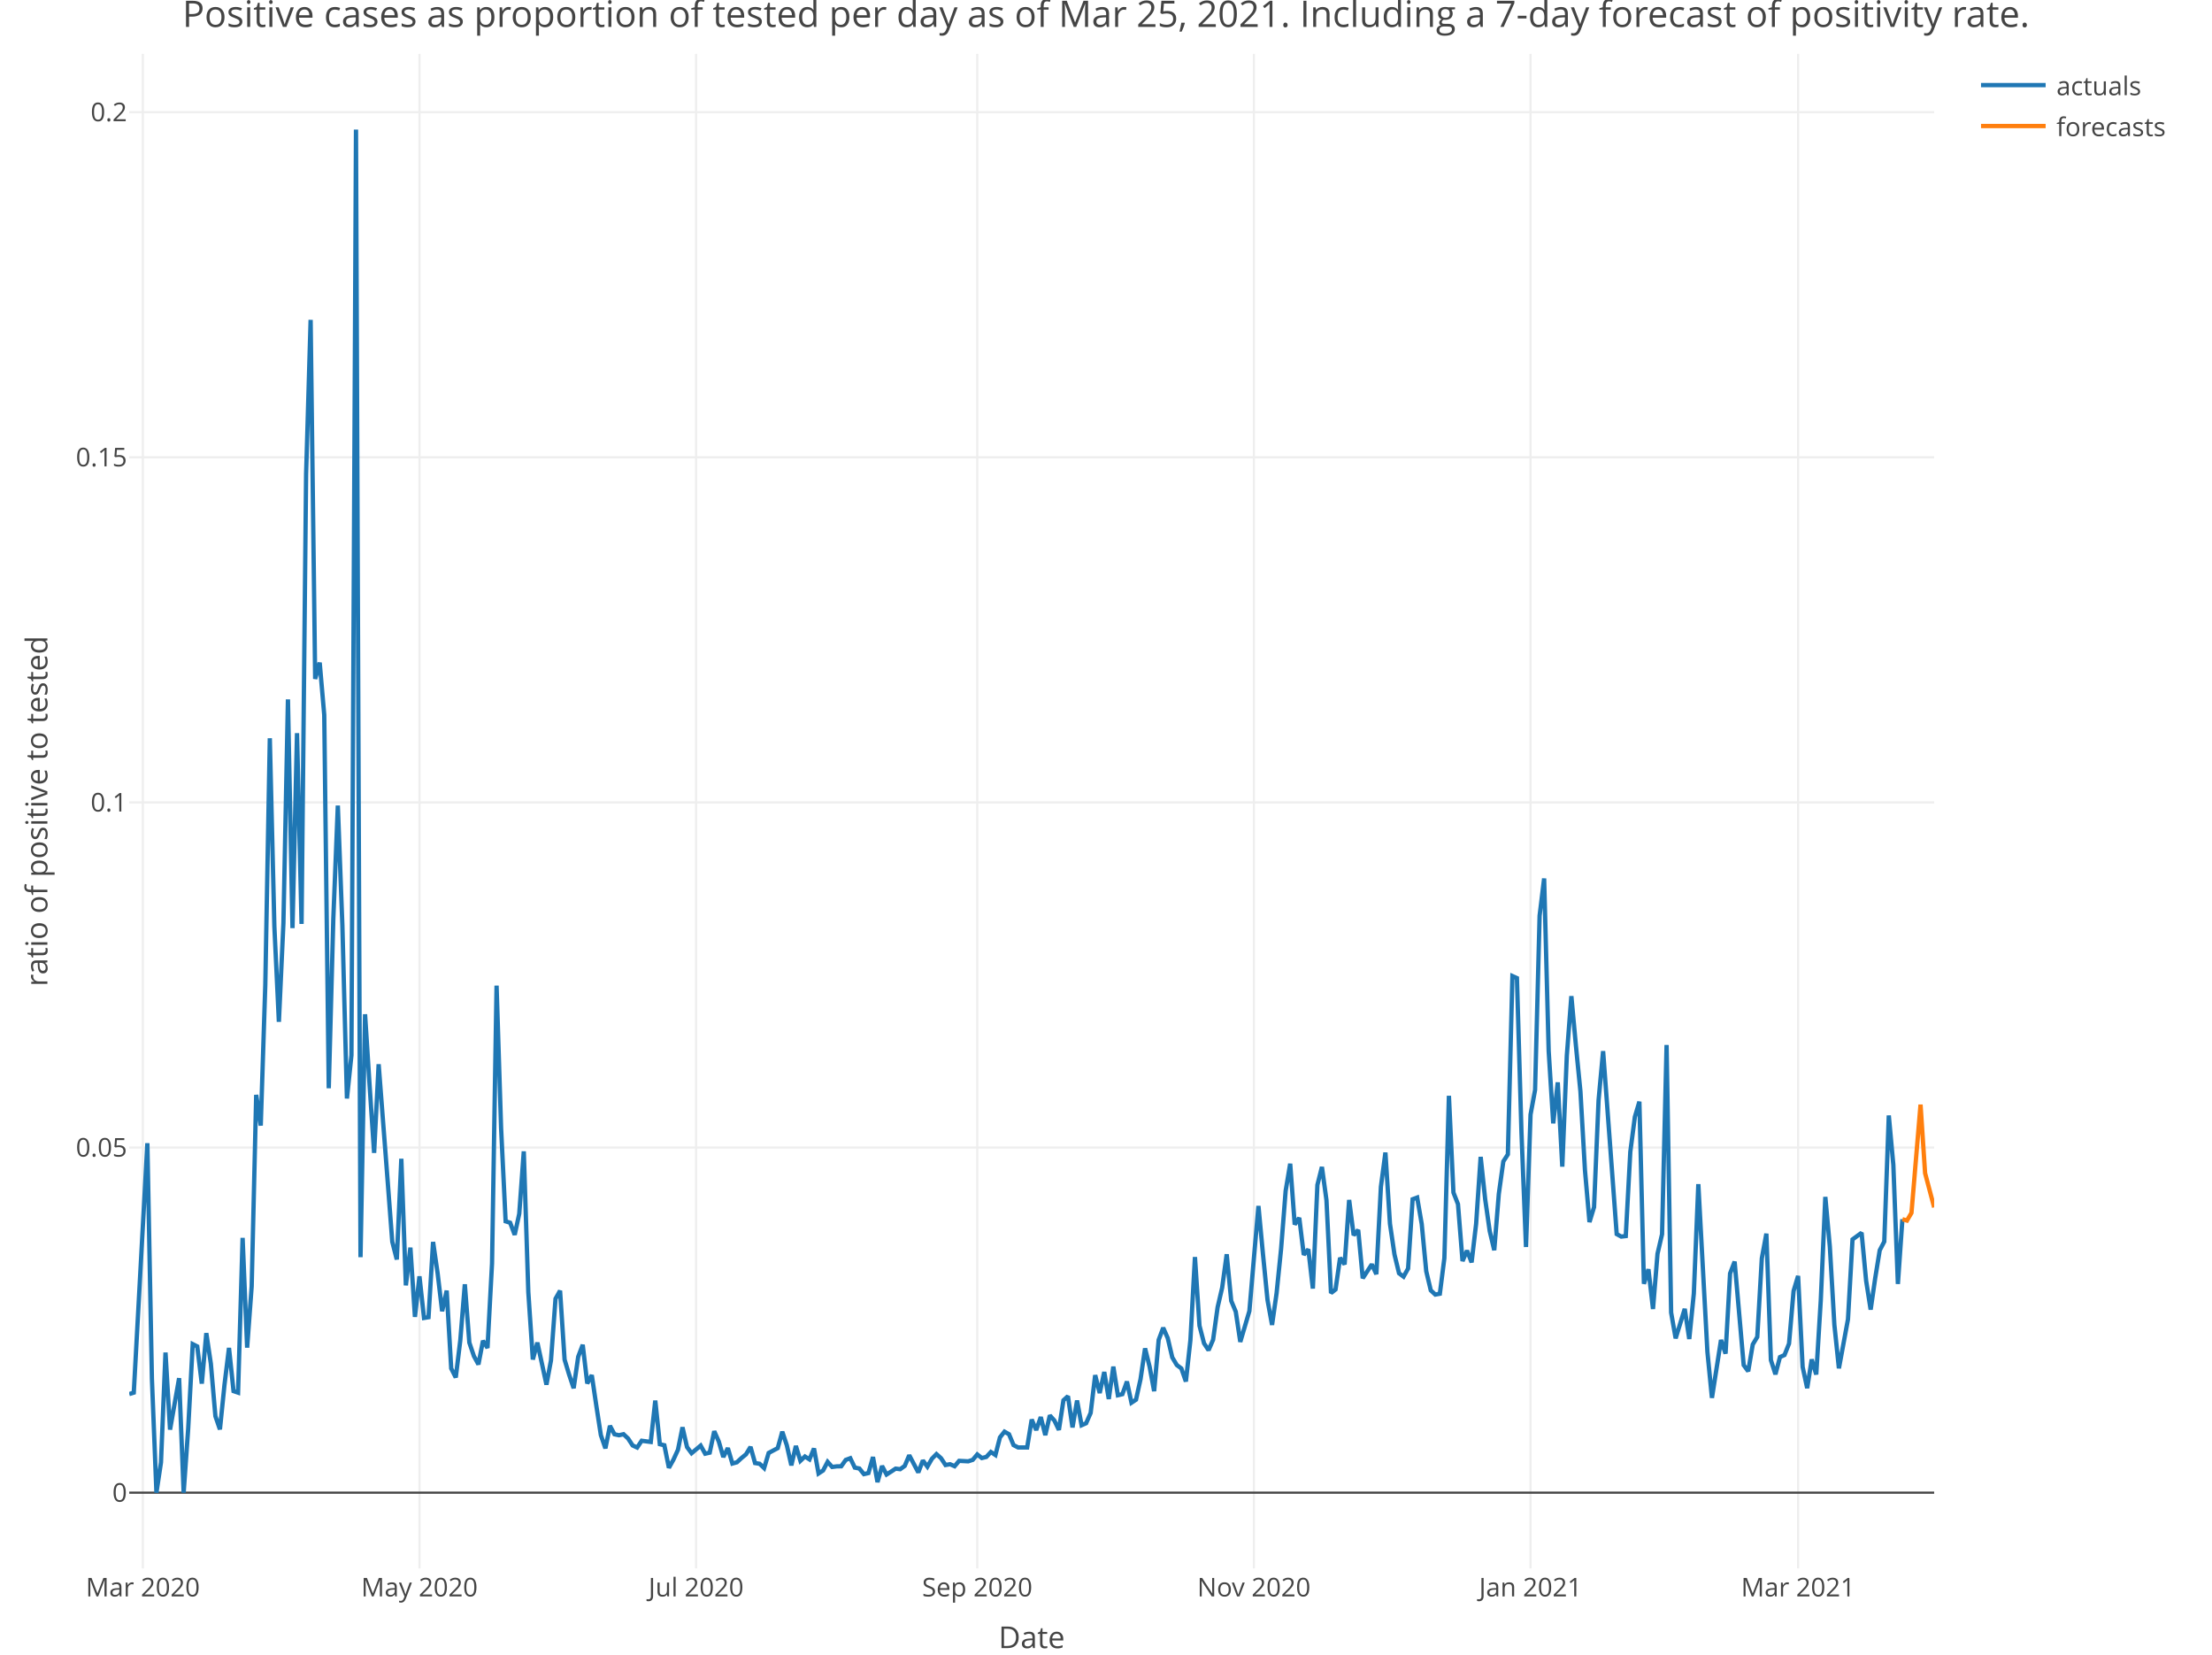
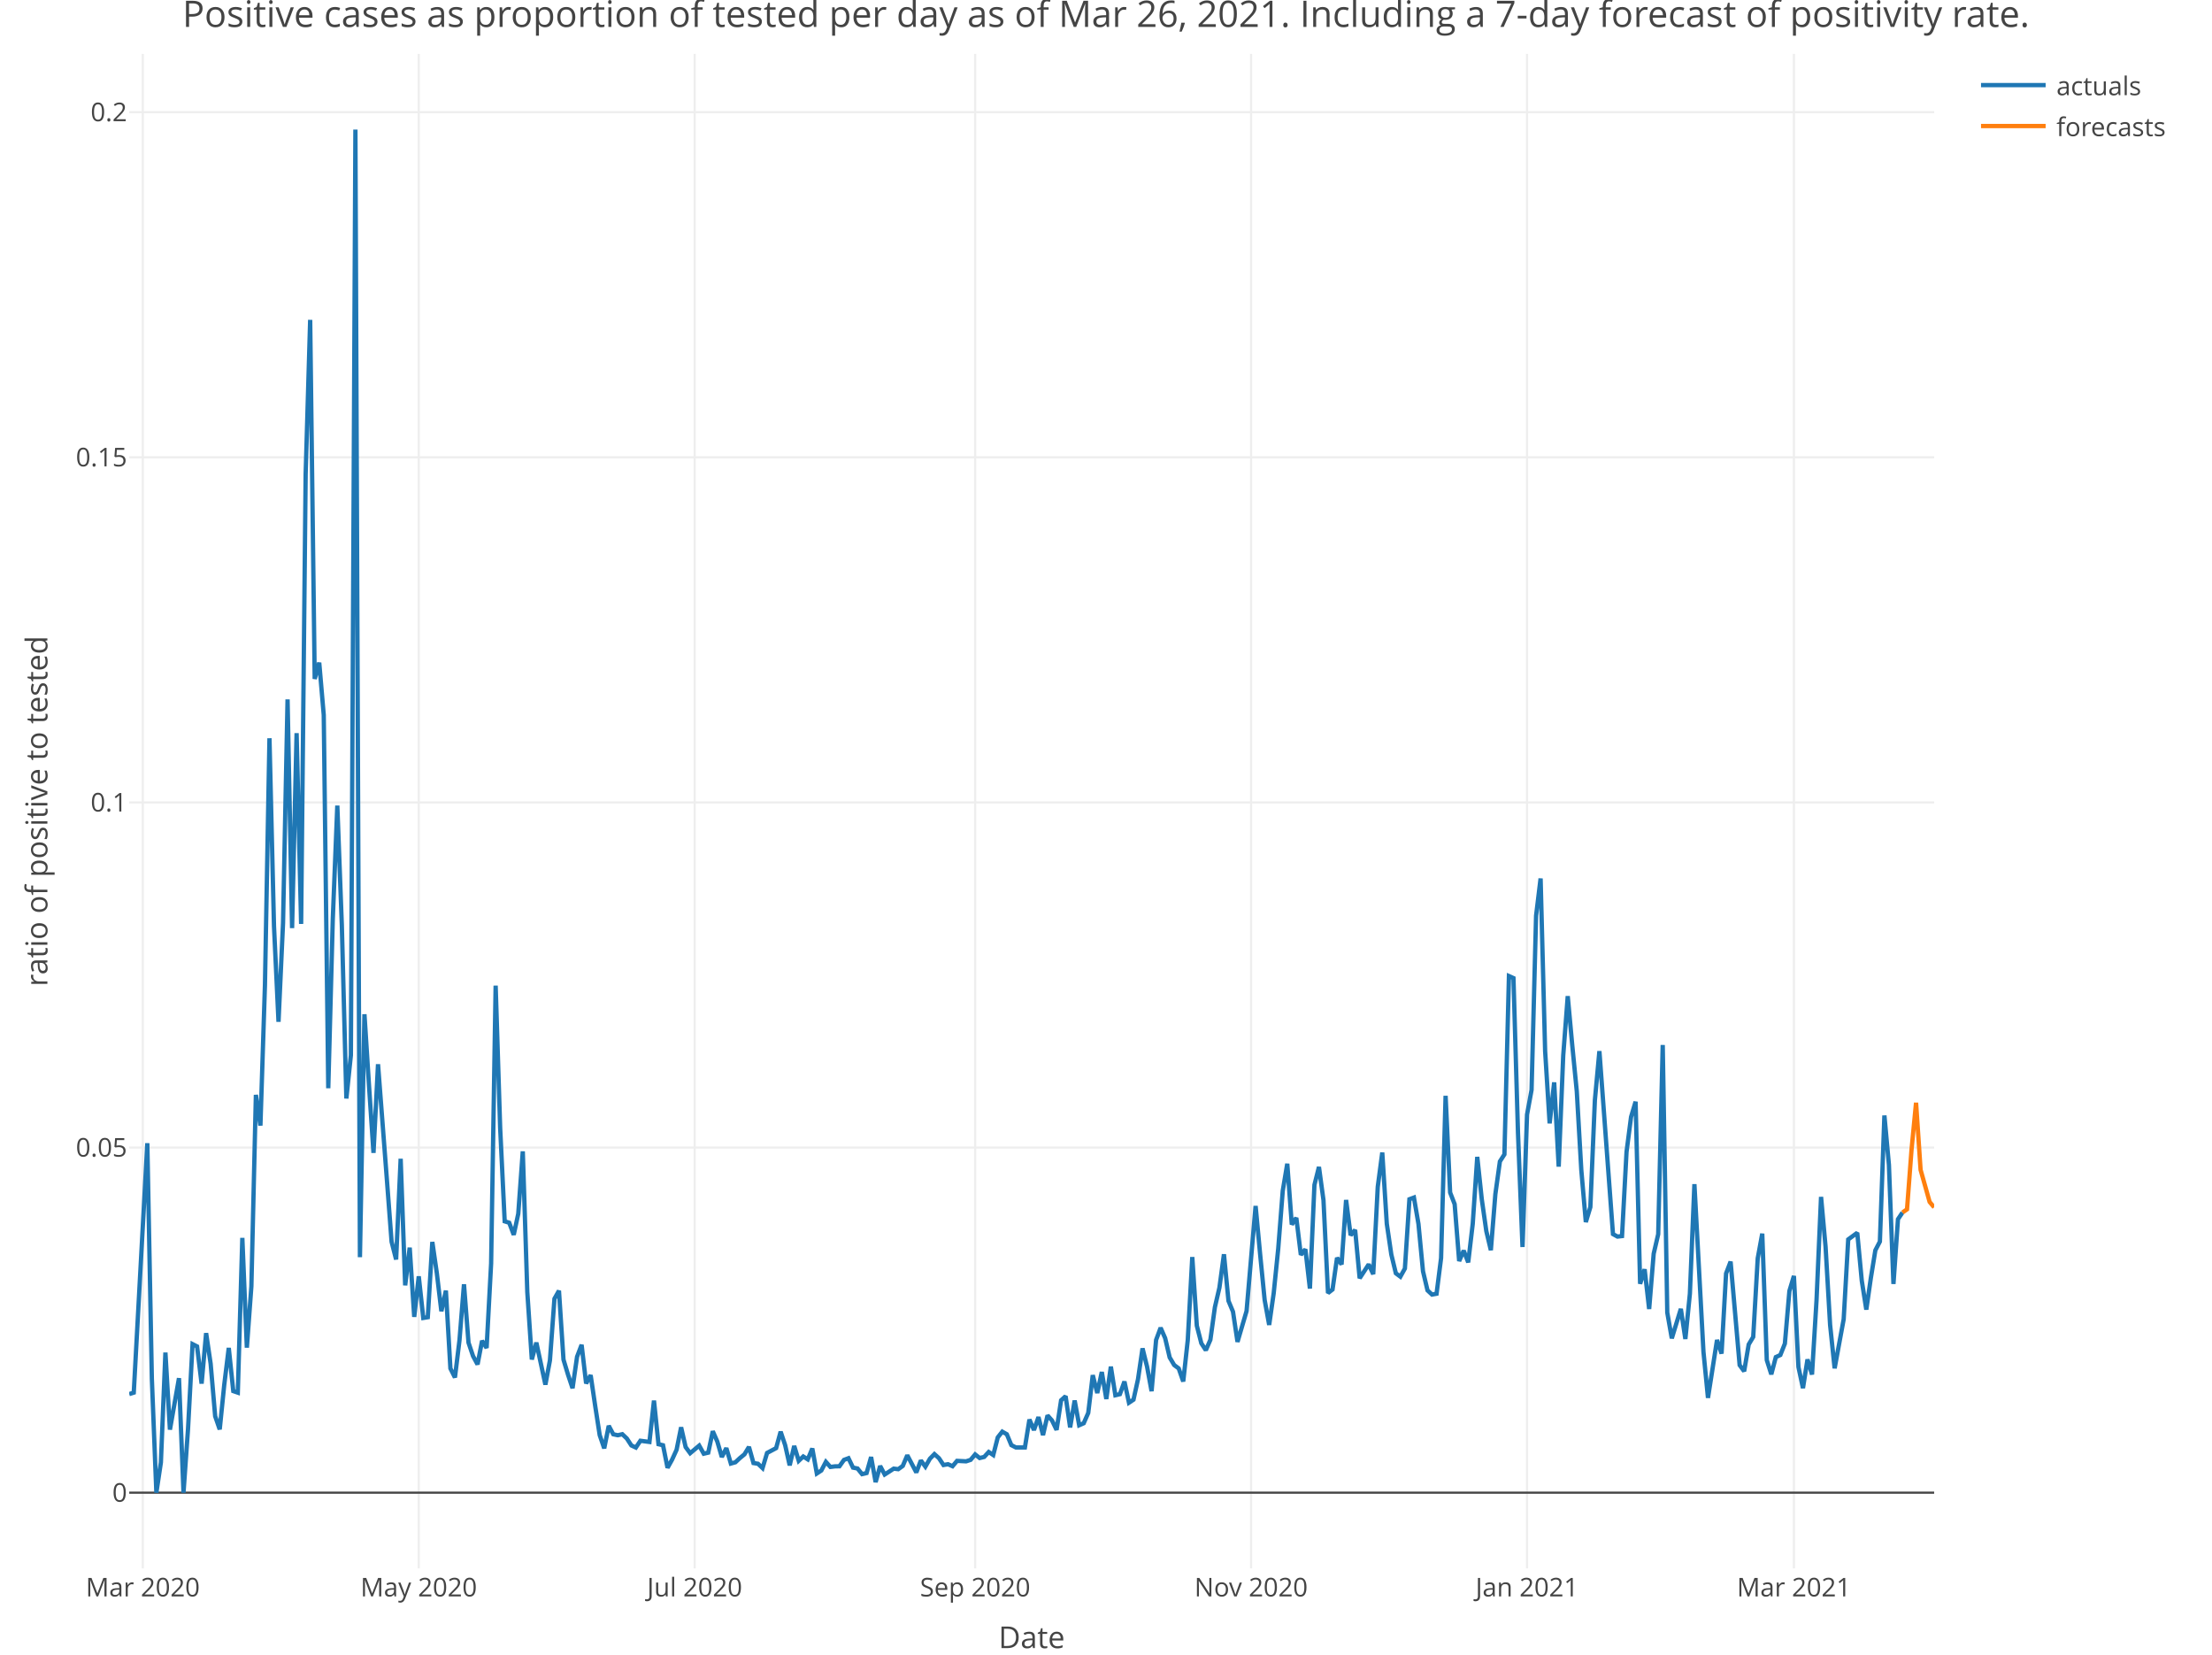
<svg xmlns="http://www.w3.org/2000/svg" class="main-svg" width="1027" height="768" style="" viewBox="0 0 1027 768">
  <rect x="0" y="0" width="1027" height="768" style="fill: rgb(255, 255, 255); fill-opacity: 1;" />
-   <defs id="defs-ffeb6c">
+   <defs id="defs-60c8f9">
    <g class="clips">
-       <clipPath id="clipffeb6cxyplot" class="plotclip">
+       <clipPath id="clip60c8f9xyplot" class="plotclip">
        <rect width="838" height="703" />
      </clipPath>
-       <clipPath class="axesclip" id="clipffeb6cx">
+       <clipPath class="axesclip" id="clip60c8f9x">
        <rect x="60" y="0" width="838" height="768" />
      </clipPath>
-       <clipPath class="axesclip" id="clipffeb6cy">
+       <clipPath class="axesclip" id="clip60c8f9y">
        <rect x="0" y="25" width="1027" height="703" />
      </clipPath>
-       <clipPath class="axesclip" id="clipffeb6cxy">
+       <clipPath class="axesclip" id="clip60c8f9xy">
        <rect x="60" y="25" width="838" height="703" />
      </clipPath>
    </g>
    <g class="gradients" />
  </defs>
  <g class="bglayer" />
  <g class="layer-below">
    <g class="imagelayer" />
    <g class="shapelayer" />
  </g>
  <g class="cartesianlayer">
    <g class="subplot xy">
      <g class="layer-subplot">
        <g class="shapelayer" />
        <g class="imagelayer" />
      </g>
      <g class="gridlayer">
        <g class="x">
-           <path class="xgrid crisp" transform="translate(66.32,0)" d="M0,25v703" style="stroke: rgb(238, 238, 238); stroke-opacity: 1; stroke-width: 1px;" />
-           <path class="xgrid crisp" transform="translate(194.75,0)" d="M0,25v703" style="stroke: rgb(238, 238, 238); stroke-opacity: 1; stroke-width: 1px;" />
-           <path class="xgrid crisp" transform="translate(323.19,0)" d="M0,25v703" style="stroke: rgb(238, 238, 238); stroke-opacity: 1; stroke-width: 1px;" />
-           <path class="xgrid crisp" transform="translate(453.73,0)" d="M0,25v703" style="stroke: rgb(238, 238, 238); stroke-opacity: 1; stroke-width: 1px;" />
-           <path class="xgrid crisp" transform="translate(582.17,0)" d="M0,25v703" style="stroke: rgb(238, 238, 238); stroke-opacity: 1; stroke-width: 1px;" />
-           <path class="xgrid crisp" transform="translate(710.61,0)" d="M0,25v703" style="stroke: rgb(238, 238, 238); stroke-opacity: 1; stroke-width: 1px;" />
-           <path class="xgrid crisp" transform="translate(834.83,0)" d="M0,25v703" style="stroke: rgb(238, 238, 238); stroke-opacity: 1; stroke-width: 1px;" />
+           <path class="xgrid crisp" transform="translate(66.3,0)" d="M0,25v703" style="stroke: rgb(238, 238, 238); stroke-opacity: 1; stroke-width: 1px;" />
+           <path class="xgrid crisp" transform="translate(194.42,0)" d="M0,25v703" style="stroke: rgb(238, 238, 238); stroke-opacity: 1; stroke-width: 1px;" />
+           <path class="xgrid crisp" transform="translate(322.53,0)" d="M0,25v703" style="stroke: rgb(238, 238, 238); stroke-opacity: 1; stroke-width: 1px;" />
+           <path class="xgrid crisp" transform="translate(452.75,0)" d="M0,25v703" style="stroke: rgb(238, 238, 238); stroke-opacity: 1; stroke-width: 1px;" />
+           <path class="xgrid crisp" transform="translate(580.86,0)" d="M0,25v703" style="stroke: rgb(238, 238, 238); stroke-opacity: 1; stroke-width: 1px;" />
+           <path class="xgrid crisp" transform="translate(708.98,0)" d="M0,25v703" style="stroke: rgb(238, 238, 238); stroke-opacity: 1; stroke-width: 1px;" />
+           <path class="xgrid crisp" transform="translate(832.89,0)" d="M0,25v703" style="stroke: rgb(238, 238, 238); stroke-opacity: 1; stroke-width: 1px;" />
        </g>
        <g class="y">
          <path class="ygrid crisp" transform="translate(0,532.65)" d="M60,0h838" style="stroke: rgb(238, 238, 238); stroke-opacity: 1; stroke-width: 1px;" />
          <path class="ygrid crisp" transform="translate(0,372.46)" d="M60,0h838" style="stroke: rgb(238, 238, 238); stroke-opacity: 1; stroke-width: 1px;" />
          <path class="ygrid crisp" transform="translate(0,212.26)" d="M60,0h838" style="stroke: rgb(238, 238, 238); stroke-opacity: 1; stroke-width: 1px;" />
          <path class="ygrid crisp" transform="translate(0,52.06)" d="M60,0h838" style="stroke: rgb(238, 238, 238); stroke-opacity: 1; stroke-width: 1px;" />
        </g>
      </g>
      <g class="zerolinelayer">
        <path class="yzl zl crisp" transform="translate(0,692.85)" d="M60,0h838" style="stroke: rgb(68, 68, 68); stroke-opacity: 1; stroke-width: 1px;" />
      </g>
      <path class="xlines-below" />
      <path class="ylines-below" />
      <g class="overlines-below" />
      <g class="xaxislayer-below" />
      <g class="yaxislayer-below" />
      <g class="overaxes-below" />
-       <g class="plot" transform="translate(60, 25)" clip-path="url('#clipffeb6cxyplot')">
+       <g class="plot" transform="translate(60, 25)" clip-path="url('#clip60c8f9xyplot')">
        <g class="scatterlayer mlayer">
-           <g class="trace scatter trace2c03f6" style="stroke-miterlimit: 2; opacity: 1;">
+           <g class="trace scatter trace4fd44e" style="stroke-miterlimit: 2; opacity: 1;">
            <g class="fills" />
            <g class="errorbars" />
            <g class="lines">
-               <path class="js-line" d="M0,622.08L2.11,621.42L8.42,505.63L10.53,614.89L12.63,667.85L14.74,653.8L16.84,602.8L18.95,638.59L23.16,614.7L25.27,667.85L27.37,638.18L29.48,598.9L31.58,599.97L33.69,617.23L35.79,593.79L37.9,608L40.01,632.36L42.11,638.47L44.22,617.81L46.32,600.66L48.43,620.7L50.53,621.42L52.64,549.58L54.74,600.54L56.85,572.07L58.95,483.2L61.06,497.46L63.17,432.27L65.27,317.67L67.38,404.9L69.48,449.29L71.59,403.44L73.69,299.64L75.8,405.8L77.9,315.31L80.01,403.85L82.12,194.99L84.22,123.47L86.33,290.13L88.43,282.57L90.54,306.88L92.64,480.13L94.75,401.54L96.85,348.91L98.96,404.5L101.07,484.89L103.17,464.79L105.28,35.15L107.38,558.54L109.49,445.78L111.59,478.64L113.7,510.14L115.8,468.98L120.02,523.68L122.12,551.37L124.23,559.61L126.33,512.85L128.44,571.63L130.54,554.1L132.65,586.26L134.75,567.44L136.86,586.75L138.96,586.4L141.07,551.47L143.18,566L145.28,583.63L147.39,574.06L149.49,610.19L151.6,614.38L153.7,597.21L155.81,571.12L157.91,598.21L160.02,604.43L162.13,608.32L164.23,597.34L166.34,600.68L168.44,561.46L170.55,432.5L172.65,498.58L174.76,541.9L176.86,542.55L178.97,548.15L181.08,538.38L183.18,509.42L185.29,574.73L187.39,606.03L189.5,598.19L193.71,617.71L195.81,606.46L197.92,577.83L200.03,574.11L202.13,606.1L204.24,613.07L206.34,619.36L208.45,604.76L210.55,599.22L212.66,617.15L214.76,613.3L216.87,627.52L218.97,641.13L221.08,647.27L223.19,636.81L225.29,640.74L227.4,641.19L229.5,640.71L231.61,642.7L233.71,645.92L235.82,646.9L237.92,643.75L242.14,644.3L244.24,625.1L246.35,645.35L248.45,645.84L250.56,656.3L252.66,652.54L254.77,647.93L256.87,637.5L258.98,646.68L261.09,649.53L265.3,646L267.4,649.76L269.51,649.27L271.61,639.33L273.72,644.1L275.82,651.29L277.93,647.16L280.04,654.33L282.14,653.74L284.25,651.78L286.35,650.06L288.46,646.61L290.56,654.1L292.67,654.43L294.77,656.44L296.88,649.41L301.09,647.17L303.2,639.54L305.3,645.81L307.41,655.16L309.51,646.16L311.62,653.06L313.72,651.06L315.83,652.39L317.93,647.33L320.04,658.93L322.15,657.55L324.25,653.55L326.36,655.91L328.46,655.64L330.57,655.6L332.67,652.64L334.78,651.86L336.88,656.22L338.99,656.63L341.1,659.23L343.2,658.74L345.31,651.31L347.41,662.95L349.52,655.46L351.62,659.41L353.73,658.07L355.83,656.69L357.94,656.95L360.05,655.44L362.15,650.49L366.36,658.45L368.47,652.9L370.57,655.77L372.68,652.09L374.78,649.95L376.89,651.84L378.99,655.01L381.1,654.64L383.21,655.57L385.31,653.08L389.52,653.3L391.63,652.61L393.73,650.1L395.84,651.77L397.94,651.26L400.05,648.97L402.16,650.37L404.26,642.19L406.37,639.53L408.47,640.73L410.58,645.77L412.68,646.85L416.89,646.86L419,633.9L421.11,638.78L423.21,632.76L425.32,641.13L427.42,631.99L429.53,634.36L431.63,638.71L433.74,624.97L435.84,623.07L437.95,637.56L440.06,625.07L442.16,636.55L444.27,635.62L446.37,630.84L448.48,613.3L450.58,621.6L452.69,611.84L454.79,624.37L456.9,609.35L459.01,622.62L461.11,622.13L463.22,616.26L465.32,626.08L467.43,624.69L469.53,615.19L471.64,600.87L473.74,609.34L475.85,620.74L477.95,596.96L480.06,591.32L482.17,596.12L484.27,605.07L486.38,608.61L488.48,610.18L490.59,616.24L492.69,597.06L494.8,558.47L496.9,590.32L499.01,598.51L501.12,601.72L503.22,596.88L505.33,581.74L507.43,572.69L509.54,557.19L511.64,578.81L513.75,583.84L515.85,597.85L520.07,583.55L522.17,559.02L524.28,534.77L526.38,557.15L528.49,578.42L530.59,589.98L532.7,575.25L534.8,554.62L536.91,527.74L539.02,515.16L541.12,543.38L543.23,540.29L545.33,557.44L547.44,554.88L549.54,573.11L551.65,525L553.75,516.66L555.86,532.08L557.96,575.19L560.07,573.54L562.18,558.83L564.28,561.9L566.39,531.98L568.49,548.35L570.6,545.91L572.7,568.32L576.91,561.88L579.02,566.43L581.13,525.89L583.23,509.97L585.34,543.03L587.44,557.32L589.55,566.01L591.65,567.58L593.76,563.81L595.86,531.65L597.97,530.86L600.08,543.11L602.18,565.06L604.29,573.94L606.39,575.9L608.5,575.51L610.6,558.98L612.71,483.63L614.81,528.53L616.92,533.92L619.03,560.34L621.13,555.49L623.24,560.95L625.34,543.05L627.45,511.99L629.55,531.69L631.66,546.47L633.76,555.31L635.87,529.24L637.97,514.11L640.08,510.83L642.19,428.06L644.29,429L646.4,500.87L648.5,553.82L650.61,492.37L652.71,480.92L654.82,400.04L656.92,382.75L659.03,462.85L661.14,496.43L663.24,477.4L665.35,516.53L667.45,464.99L669.56,437.37L671.66,460.25L673.77,481.58L675.87,518.12L677.98,542.24L680.09,535.31L682.19,485.67L684.3,462.9L690.61,547.82L692.72,548.98L694.82,548.74L696.93,509.64L699.04,493.44L701.14,486.36L703.25,570.9L705.35,564.15L707.46,582.6L709.56,556.94L711.67,547.88L713.77,460.05L715.88,584.25L717.98,596.21L722.2,582.53L724.3,596.52L726.41,575.5L728.51,524.65L732.72,602.43L734.83,623.85L739.04,596.97L741.15,603.31L743.25,566.1L745.36,560.6L749.57,608.64L751.67,611.49L753.78,599.06L755.88,595.56L757.99,559.07L760.1,547.61L762.2,606.29L764.31,612.9L766.41,604.92L768.52,603.95L770.62,598.67L772.73,574.24L774.83,567.25L776.94,609.51L779.05,619.33L781.15,606L783.26,613L785.36,578.51L787.47,530.56L789.57,553.71L791.68,589.98L793.78,610.13L797.99,587.36L800.1,550.3L804.31,547.22L806.42,569.5L808.52,582.88L810.63,568.25L812.73,555.34L814.84,551.3L816.94,492.76L819.05,515.7L821.16,570.98L823.26,540.92" style="vector-effect: non-scaling-stroke; fill: none; stroke: rgb(31, 119, 180); stroke-opacity: 1; stroke-width: 2px; opacity: 1;" />
+               <path class="js-line" d="M0,622.08L2.1,621.42L8.4,505.63L10.5,614.89L12.6,667.85L14.7,653.8L16.8,602.8L18.9,638.59L23.1,614.7L25.2,667.85L27.3,638.18L29.4,598.9L31.5,599.97L33.6,617.23L35.7,593.79L37.8,608L39.9,632.36L42.01,638.47L44.11,617.81L46.21,600.66L48.31,620.7L50.41,621.42L52.51,549.58L54.61,600.54L56.71,572.07L58.81,483.2L60.91,497.46L63.01,432.27L65.11,317.67L67.21,404.9L69.31,449.29L71.41,403.44L73.51,299.64L75.61,405.8L77.71,315.31L79.81,403.85L81.91,194.99L84.01,123.47L86.11,290.13L88.21,282.57L90.31,306.88L92.41,480.13L94.51,401.54L96.61,348.91L98.71,404.5L100.81,484.89L102.91,464.79L105.01,35.15L107.11,558.54L109.21,445.78L111.31,478.64L113.41,510.14L115.51,468.98L119.71,523.68L121.81,551.37L123.91,559.61L126.02,512.85L128.12,571.63L130.22,554.1L132.32,586.26L134.42,567.44L136.52,586.75L138.62,586.4L140.72,551.47L142.82,566L144.92,583.63L147.02,574.06L149.12,610.19L151.22,614.38L153.32,597.21L155.42,571.12L157.52,598.21L159.62,604.43L161.72,608.32L163.82,597.34L165.92,600.68L168.02,561.46L170.12,432.5L172.22,498.58L174.32,541.9L176.42,542.55L178.52,548.15L180.62,538.38L182.72,509.42L184.82,574.73L186.92,606.03L189.02,598.19L193.22,617.71L195.32,606.46L197.42,577.83L199.52,574.11L201.62,606.1L203.72,613.07L205.82,619.36L207.92,604.76L210.03,599.22L212.13,617.15L214.23,613.3L216.33,627.52L218.43,641.13L220.53,647.27L222.63,636.81L224.73,640.74L226.83,641.19L228.93,640.71L231.03,642.7L233.13,645.92L235.23,646.9L237.33,643.75L241.53,644.3L243.63,625.1L245.73,645.35L247.83,645.84L249.93,656.3L252.03,652.54L254.13,647.93L256.23,637.5L258.33,646.68L260.43,649.53L264.63,646L266.73,649.76L268.83,649.27L270.93,639.33L273.03,644.1L275.13,651.29L277.23,647.16L279.33,654.33L281.43,653.74L283.53,651.78L285.63,650.06L287.73,646.61L289.83,654.1L291.93,654.43L294.04,656.44L296.14,649.41L300.34,647.17L302.44,639.54L304.54,645.81L306.64,655.16L308.74,646.16L310.84,653.06L312.94,651.06L315.04,652.39L317.14,647.33L319.24,658.93L321.34,657.55L323.44,653.55L325.54,655.91L327.64,655.64L329.74,655.6L331.84,652.64L333.94,651.86L336.04,656.22L338.14,656.63L340.24,659.23L342.34,658.74L344.44,651.31L346.54,662.95L348.64,655.46L350.74,659.41L352.84,658.07L354.94,656.69L357.04,656.95L359.14,655.44L361.24,650.49L365.44,658.45L367.54,652.9L369.64,655.77L371.74,652.09L373.84,649.95L375.94,651.84L378.05,655.01L380.15,654.64L382.25,655.57L384.35,653.08L388.55,653.3L390.65,652.61L392.75,650.1L394.85,651.77L396.95,651.26L399.05,648.97L401.15,650.37L403.25,642.19L405.35,639.53L407.45,640.73L409.55,645.77L411.65,646.85L415.85,646.86L417.95,633.9L420.05,638.78L422.15,632.76L424.25,641.13L426.35,631.99L428.45,634.36L430.55,638.71L432.65,624.97L434.75,623.07L436.85,637.56L438.95,625.07L441.05,636.55L443.15,635.62L445.25,630.84L447.35,613.3L449.45,621.6L451.55,611.84L453.65,624.37L455.75,609.35L457.85,622.62L459.95,622.13L462.06,616.26L464.16,626.08L466.26,624.69L468.36,615.19L470.46,600.87L472.56,609.34L474.66,620.74L476.76,596.96L478.86,591.32L480.96,596.12L483.06,605.07L485.16,608.61L487.26,610.18L489.36,616.24L491.46,597.06L493.56,558.47L495.66,590.32L497.76,598.51L499.86,601.72L501.96,596.88L504.06,581.74L506.16,572.69L508.26,557.19L510.36,578.81L512.46,583.84L514.56,597.85L518.76,583.55L520.86,559.02L522.96,534.77L525.06,557.15L527.16,578.42L529.26,589.98L531.36,575.25L533.46,554.62L535.56,527.74L537.66,515.16L539.76,543.38L541.86,540.29L543.96,557.44L546.07,554.88L548.17,573.11L550.27,525L552.37,516.66L554.47,532.08L556.57,575.19L558.67,573.54L560.77,558.83L562.87,561.9L564.97,531.98L567.07,548.35L569.17,545.91L571.27,568.32L575.47,561.88L577.57,566.43L579.67,525.89L581.77,509.97L583.87,543.03L585.97,557.32L588.07,566.01L590.17,567.58L592.27,563.81L594.37,531.65L596.47,530.86L598.57,543.11L600.67,565.06L602.77,573.94L604.87,575.9L606.97,575.51L609.07,558.98L611.17,483.63L613.27,528.53L615.37,533.92L617.47,560.34L619.57,555.49L621.67,560.95L623.77,543.05L625.87,511.99L627.97,531.69L630.08,546.47L632.18,555.31L634.28,529.24L636.38,514.11L638.48,510.83L640.58,428.06L642.68,429L644.78,500.87L646.88,553.82L648.98,492.37L651.08,480.92L653.18,400.04L655.28,382.75L657.38,462.85L659.48,496.43L661.58,477.4L663.68,516.53L665.78,464.99L667.88,437.37L669.98,460.25L672.08,481.58L674.18,518.12L676.28,542.24L678.38,535.31L680.48,485.67L682.58,462.9L688.88,547.82L690.98,548.98L693.08,548.74L695.18,509.64L697.28,493.44L699.38,486.36L701.48,570.9L703.58,564.15L705.68,582.6L707.78,556.94L709.88,547.88L711.98,460.05L714.09,584.25L716.19,596.21L720.39,582.53L722.49,596.52L724.59,575.5L726.69,524.65L730.89,602.43L732.99,623.85L737.19,596.97L739.29,603.31L741.39,566.1L743.49,560.6L747.69,608.64L749.79,611.49L751.89,599.06L753.99,595.56L756.09,559.07L758.19,547.61L760.29,606.29L762.39,612.9L764.49,604.92L766.59,603.95L768.69,598.67L770.79,574.24L772.89,567.25L774.99,609.51L777.09,619.33L779.19,606L781.29,613L783.39,578.51L785.49,530.56L787.59,553.71L789.69,589.98L791.79,610.13L795.99,587.36L798.1,550.3L802.3,547.22L804.4,569.5L806.5,582.88L808.6,568.25L810.7,555.34L812.8,551.3L814.9,492.76L817,515.7L819.1,570.98L821.2,540.92L823.3,537.8" style="vector-effect: non-scaling-stroke; fill: none; stroke: rgb(31, 119, 180); stroke-opacity: 1; stroke-width: 2px; opacity: 1;" />
            </g>
            <g class="points" />
            <g class="text" />
          </g>
-           <g class="trace scatter traceffe199" style="stroke-miterlimit: 2; opacity: 1;">
+           <g class="trace scatter trace414d77" style="stroke-miterlimit: 2; opacity: 1;">
            <g class="fills" />
            <g class="errorbars" />
            <g class="lines">
-               <path class="js-line" d="M823.26,540.92L825.37,541.54L827.47,537.98L831.68,487.72L833.79,519.53L838,535.42" style="vector-effect: non-scaling-stroke; fill: none; stroke: rgb(255, 127, 14); stroke-opacity: 1; stroke-width: 2px; opacity: 1;" />
+               <path class="js-line" d="M823.3,537.8L825.4,536.33L827.5,508.62L829.6,486.85L831.7,517.97L835.9,532.9L838,535.4" style="vector-effect: non-scaling-stroke; fill: none; stroke: rgb(255, 127, 14); stroke-opacity: 1; stroke-width: 2px; opacity: 1;" />
            </g>
            <g class="points" />
            <g class="text" />
          </g>
        </g>
      </g>
      <g class="overplot" />
      <path class="xlines-above crisp" style="fill: none;" d="M0,0" />
      <path class="ylines-above crisp" style="fill: none;" d="M0,0" />
      <g class="overlines-above" />
      <g class="xaxislayer-above">
        <g class="xtick">
-           <text text-anchor="middle" x="0" y="741" transform="translate(66.32,0)" style="font-family: 'Open Sans', verdana, arial, sans-serif; font-size: 12px; fill: rgb(68, 68, 68); fill-opacity: 1; white-space: pre;">Mar 2020</text>
+           <text text-anchor="middle" x="0" y="741" transform="translate(66.3,0)" style="font-family: 'Open Sans', verdana, arial, sans-serif; font-size: 12px; fill: rgb(68, 68, 68); fill-opacity: 1; white-space: pre;">Mar 2020</text>
        </g>
        <g class="xtick">
-           <text text-anchor="middle" x="0" y="741" transform="translate(194.75,0)" style="font-family: 'Open Sans', verdana, arial, sans-serif; font-size: 12px; fill: rgb(68, 68, 68); fill-opacity: 1; white-space: pre;">May 2020</text>
+           <text text-anchor="middle" x="0" y="741" transform="translate(194.42,0)" style="font-family: 'Open Sans', verdana, arial, sans-serif; font-size: 12px; fill: rgb(68, 68, 68); fill-opacity: 1; white-space: pre;">May 2020</text>
        </g>
        <g class="xtick">
-           <text text-anchor="middle" x="0" y="741" transform="translate(323.19,0)" style="font-family: 'Open Sans', verdana, arial, sans-serif; font-size: 12px; fill: rgb(68, 68, 68); fill-opacity: 1; white-space: pre;">Jul 2020</text>
+           <text text-anchor="middle" x="0" y="741" transform="translate(322.53,0)" style="font-family: 'Open Sans', verdana, arial, sans-serif; font-size: 12px; fill: rgb(68, 68, 68); fill-opacity: 1; white-space: pre;">Jul 2020</text>
        </g>
        <g class="xtick">
-           <text text-anchor="middle" x="0" y="741" transform="translate(453.73,0)" style="font-family: 'Open Sans', verdana, arial, sans-serif; font-size: 12px; fill: rgb(68, 68, 68); fill-opacity: 1; white-space: pre;">Sep 2020</text>
+           <text text-anchor="middle" x="0" y="741" transform="translate(452.75,0)" style="font-family: 'Open Sans', verdana, arial, sans-serif; font-size: 12px; fill: rgb(68, 68, 68); fill-opacity: 1; white-space: pre;">Sep 2020</text>
        </g>
        <g class="xtick">
-           <text text-anchor="middle" x="0" y="741" transform="translate(582.17,0)" style="font-family: 'Open Sans', verdana, arial, sans-serif; font-size: 12px; fill: rgb(68, 68, 68); fill-opacity: 1; white-space: pre;">Nov 2020</text>
+           <text text-anchor="middle" x="0" y="741" transform="translate(580.86,0)" style="font-family: 'Open Sans', verdana, arial, sans-serif; font-size: 12px; fill: rgb(68, 68, 68); fill-opacity: 1; white-space: pre;">Nov 2020</text>
        </g>
        <g class="xtick">
-           <text text-anchor="middle" x="0" y="741" transform="translate(710.61,0)" style="font-family: 'Open Sans', verdana, arial, sans-serif; font-size: 12px; fill: rgb(68, 68, 68); fill-opacity: 1; white-space: pre;">Jan 2021</text>
+           <text text-anchor="middle" x="0" y="741" transform="translate(708.98,0)" style="font-family: 'Open Sans', verdana, arial, sans-serif; font-size: 12px; fill: rgb(68, 68, 68); fill-opacity: 1; white-space: pre;">Jan 2021</text>
        </g>
        <g class="xtick">
-           <text text-anchor="middle" x="0" y="741" transform="translate(834.83,0)" style="font-family: 'Open Sans', verdana, arial, sans-serif; font-size: 12px; fill: rgb(68, 68, 68); fill-opacity: 1; white-space: pre;">Mar 2021</text>
+           <text text-anchor="middle" x="0" y="741" transform="translate(832.89,0)" style="font-family: 'Open Sans', verdana, arial, sans-serif; font-size: 12px; fill: rgb(68, 68, 68); fill-opacity: 1; white-space: pre;">Mar 2021</text>
        </g>
      </g>
      <g class="yaxislayer-above">
        <g class="ytick">
          <text text-anchor="end" x="59" y="4.2" transform="translate(0,692.85)" style="font-family: 'Open Sans', verdana, arial, sans-serif; font-size: 12px; fill: rgb(68, 68, 68); fill-opacity: 1; white-space: pre;">0</text>
        </g>
        <g class="ytick">
          <text text-anchor="end" x="59" y="4.2" transform="translate(0,532.65)" style="font-family: 'Open Sans', verdana, arial, sans-serif; font-size: 12px; fill: rgb(68, 68, 68); fill-opacity: 1; white-space: pre;">0.05</text>
        </g>
        <g class="ytick">
          <text text-anchor="end" x="59" y="4.2" transform="translate(0,372.46)" style="font-family: 'Open Sans', verdana, arial, sans-serif; font-size: 12px; fill: rgb(68, 68, 68); fill-opacity: 1; white-space: pre;">0.1</text>
        </g>
        <g class="ytick">
          <text text-anchor="end" x="59" y="4.2" transform="translate(0,212.26)" style="font-family: 'Open Sans', verdana, arial, sans-serif; font-size: 12px; fill: rgb(68, 68, 68); fill-opacity: 1; white-space: pre;">0.15</text>
        </g>
        <g class="ytick">
          <text text-anchor="end" x="59" y="4.2" transform="translate(0,52.06)" style="font-family: 'Open Sans', verdana, arial, sans-serif; font-size: 12px; fill: rgb(68, 68, 68); fill-opacity: 1; white-space: pre;">0.2</text>
        </g>
      </g>
      <g class="overaxes-above" />
    </g>
  </g>
  <g class="polarlayer" />
  <g class="ternarylayer" />
  <g class="geolayer" />
  <g class="funnelarealayer" />
  <g class="pielayer" />
  <g class="treemaplayer" />
  <g class="sunburstlayer" />
  <g class="glimages" />
-   <defs id="topdefs-ffeb6c">
+   <defs id="topdefs-60c8f9">
    <g class="clips" />
-     <clipPath id="legendffeb6c">
+     <clipPath id="legend60c8f9">
      <rect width="102" height="48" x="0" y="0" />
    </clipPath>
  </defs>
  <g class="layer-above">
    <g class="imagelayer" />
    <g class="shapelayer" />
  </g>
  <g class="infolayer">
    <g class="legend" pointer-events="all" transform="translate(914.76, 25)">
      <rect class="bg" shape-rendering="crispEdges" style="stroke: rgb(68, 68, 68); stroke-opacity: 1; fill: rgb(255, 255, 255); fill-opacity: 1; stroke-width: 0px;" width="102" height="48" x="0" y="0" />
-       <g class="scrollbox" transform="translate(0, 0)" clip-path="url('#legendffeb6c')">
+       <g class="scrollbox" transform="translate(0, 0)" clip-path="url('#legend60c8f9')">
        <g class="groups">
          <g class="traces" style="opacity: 1;" transform="translate(0, 14.5)">
            <text class="legendtext" text-anchor="start" x="40" y="4.68" style="font-family: 'Open Sans', verdana, arial, sans-serif; font-size: 12px; fill: rgb(68, 68, 68); fill-opacity: 1; white-space: pre;">actuals</text>
            <g class="layers" style="opacity: 1;">
              <g class="legendfill" />
              <g class="legendlines">
                <path class="js-line" d="M5,0h30" style="fill: none; stroke: rgb(31, 119, 180); stroke-opacity: 1; stroke-width: 2px;" />
              </g>
              <g class="legendsymbols">
                <g class="legendpoints" />
              </g>
            </g>
            <rect class="legendtoggle" x="0" y="-9.5" width="96.219" height="19" style="fill: rgb(0, 0, 0); fill-opacity: 0;" />
          </g>
          <g class="traces" style="opacity: 1;" transform="translate(0, 33.5)">
            <text class="legendtext" text-anchor="start" x="40" y="4.68" style="font-family: 'Open Sans', verdana, arial, sans-serif; font-size: 12px; fill: rgb(68, 68, 68); fill-opacity: 1; white-space: pre;">forecasts</text>
            <g class="layers" style="opacity: 1;">
              <g class="legendfill" />
              <g class="legendlines">
                <path class="js-line" d="M5,0h30" style="fill: none; stroke: rgb(255, 127, 14); stroke-opacity: 1; stroke-width: 2px;" />
              </g>
              <g class="legendsymbols">
                <g class="legendpoints" />
              </g>
            </g>
            <rect class="legendtoggle" x="0" y="-9.5" width="96.219" height="19" style="fill: rgb(0, 0, 0); fill-opacity: 0;" />
          </g>
        </g>
      </g>
      <rect class="scrollbar" rx="20" ry="3" width="0" height="0" style="fill: rgb(128, 139, 164); fill-opacity: 1;" x="0" y="0" />
    </g>
    <g class="g-gtitle">
-       <text class="gtitle" x="513.5" y="12.5" text-anchor="middle" dy="0em" style="font-family: 'Open Sans', verdana, arial, sans-serif; font-size: 17px; fill: rgb(68, 68, 68); opacity: 1; font-weight: normal; white-space: pre;">Positive cases as proportion of tested per day as of Mar 25, 2021. Including a 7-day forecast of positivity rate.</text>
+       <text class="gtitle" x="513.5" y="12.5" text-anchor="middle" dy="0em" style="font-family: 'Open Sans', verdana, arial, sans-serif; font-size: 17px; fill: rgb(68, 68, 68); opacity: 1; font-weight: normal; white-space: pre;">Positive cases as proportion of tested per day as of Mar 26, 2021. Including a 7-day forecast of positivity rate.</text>
    </g>
    <g class="g-xtitle" transform="translate(0,-15)">
      <text class="xtitle" x="479" y="780" text-anchor="middle" style="font-family: 'Open Sans', verdana, arial, sans-serif; font-size: 14px; fill: rgb(68, 68, 68); opacity: 1; font-weight: normal; white-space: pre;">Date</text>
    </g>
    <g class="g-ytitle">
      <text class="ytitle" transform="rotate(-90,22,376.5)" x="22" y="376.5" text-anchor="middle" style="font-family: 'Open Sans', verdana, arial, sans-serif; font-size: 14px; fill: rgb(68, 68, 68); opacity: 1; font-weight: normal; white-space: pre;">ratio of positive to tested</text>
    </g>
  </g>
</svg>
